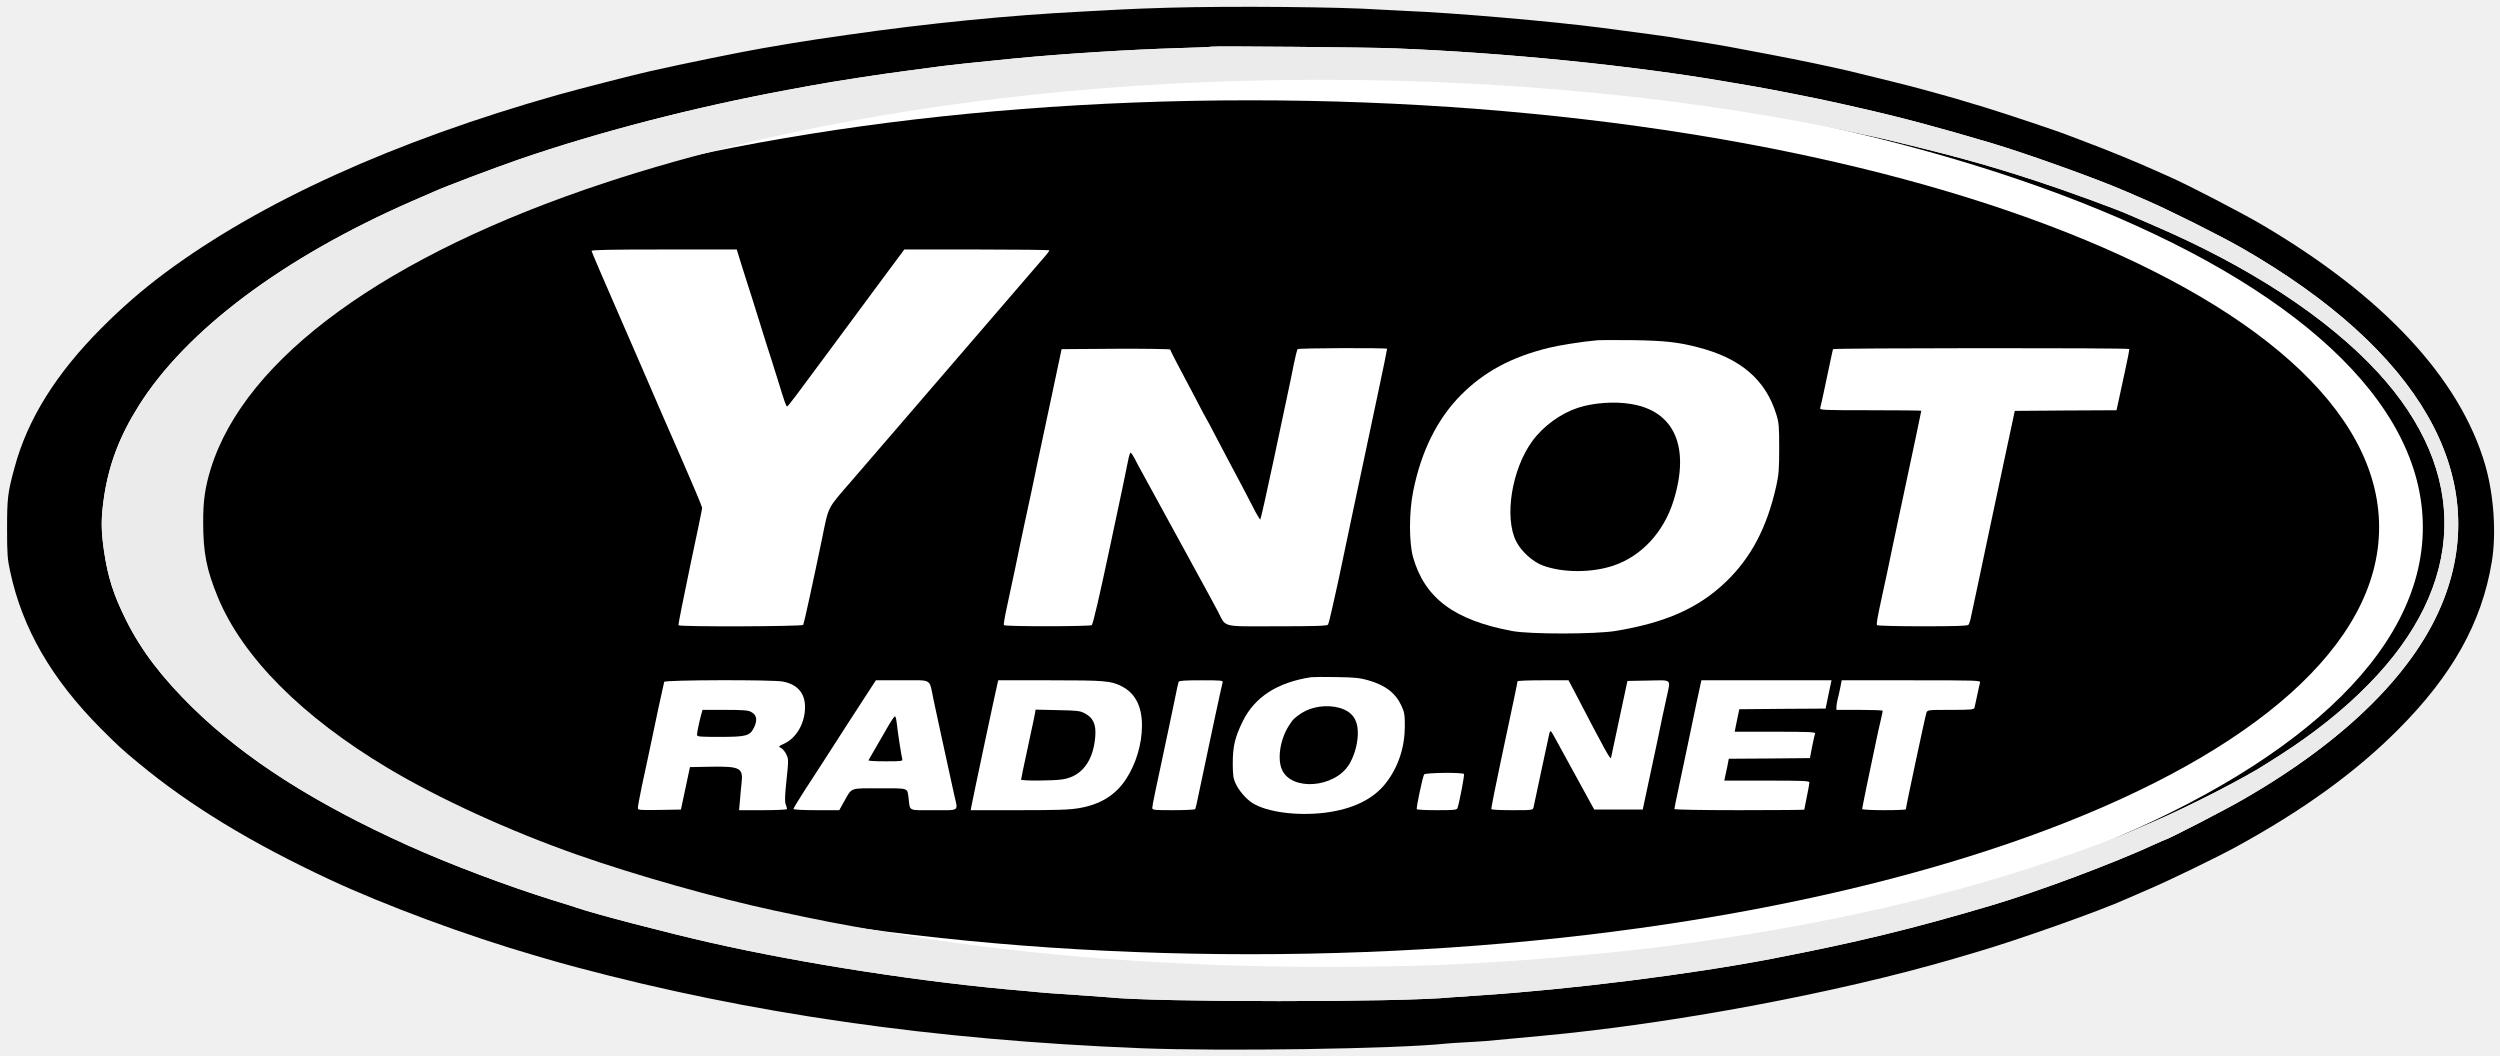
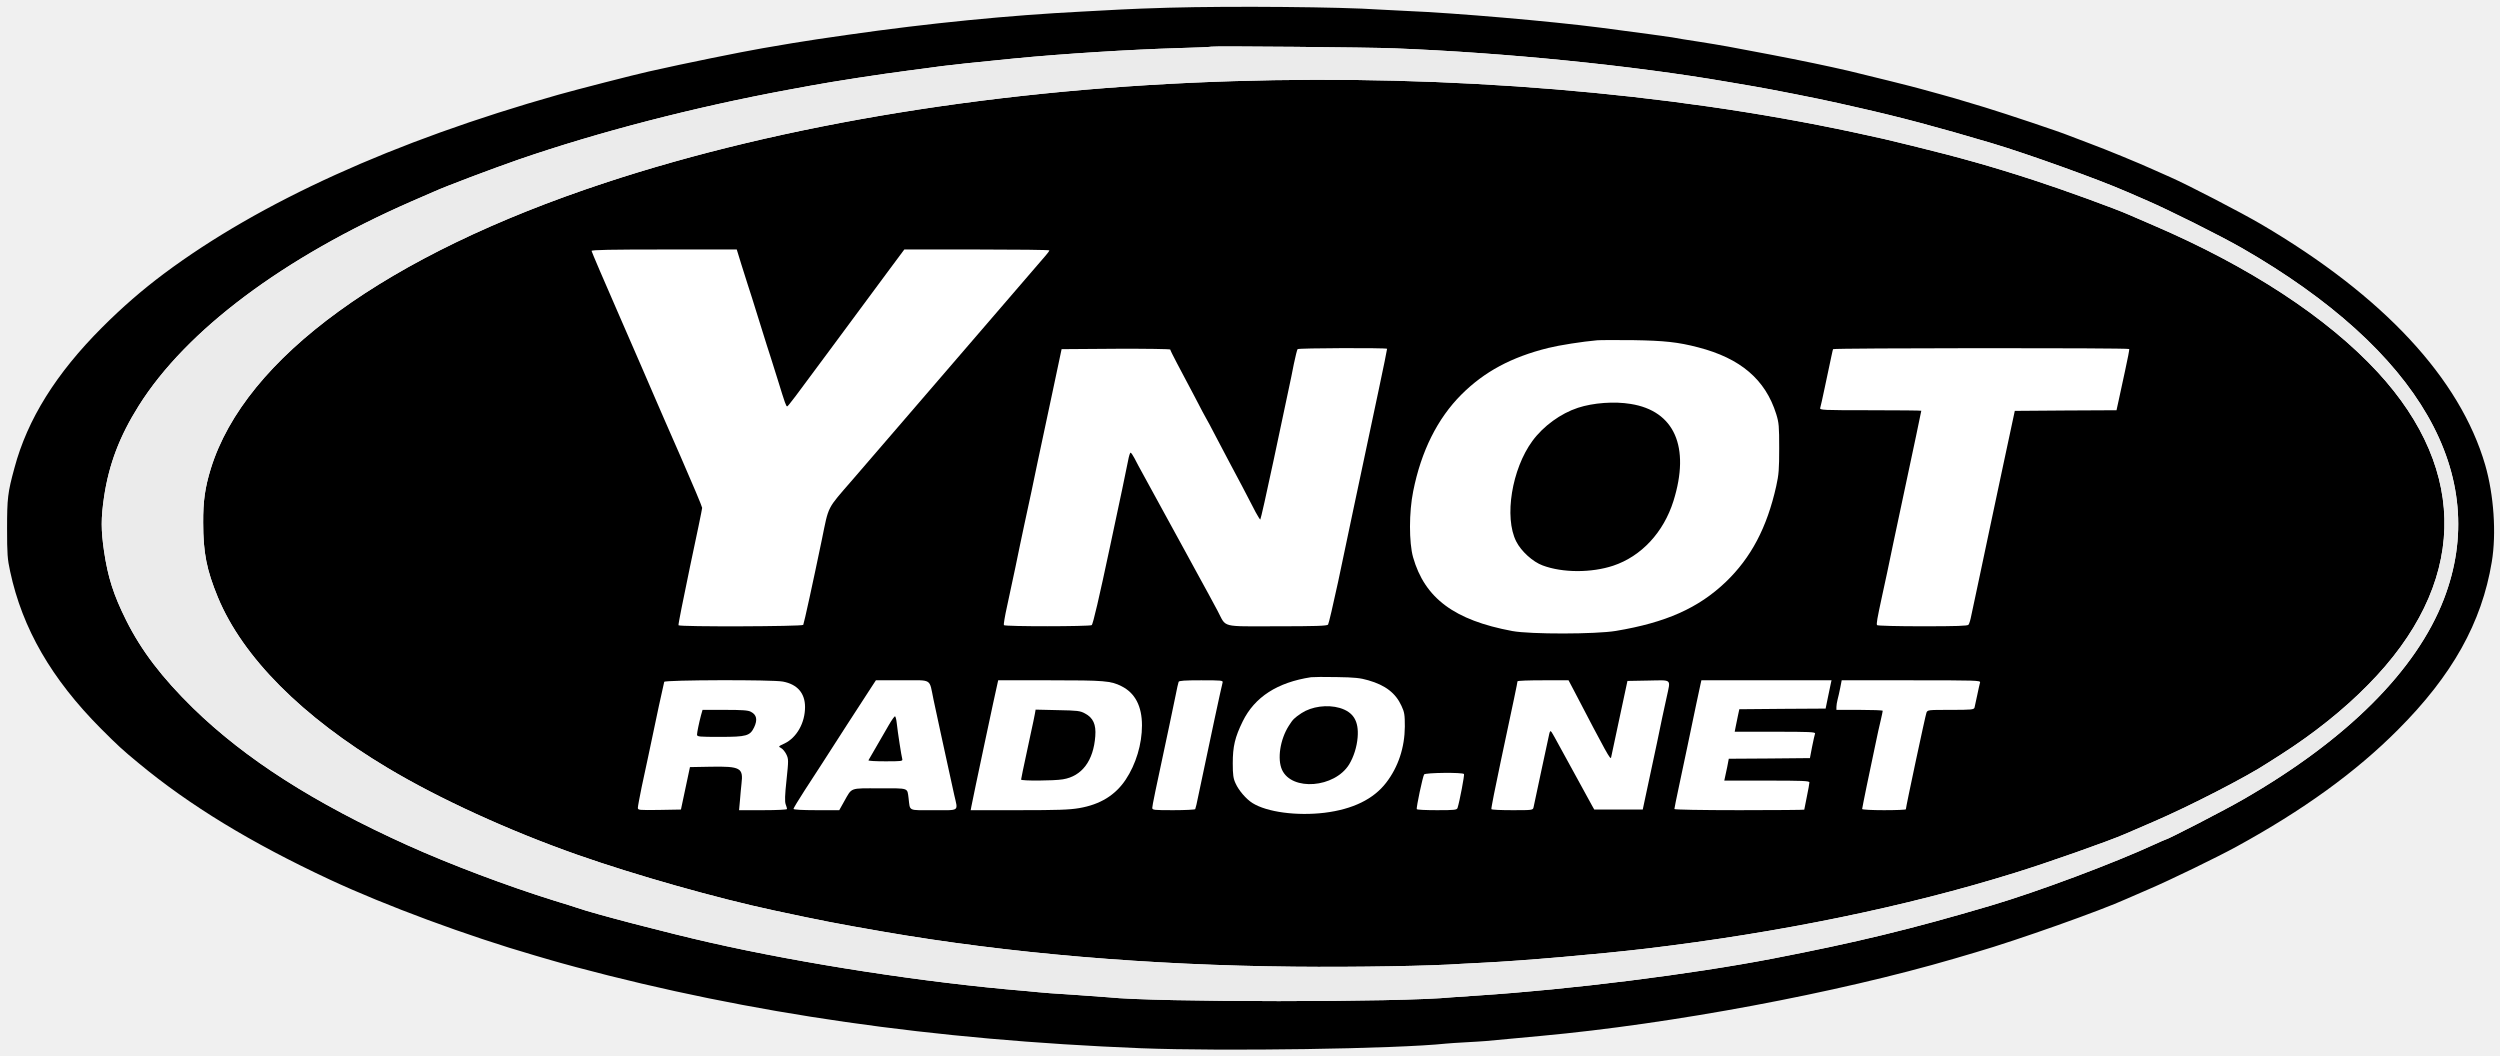
<svg xmlns="http://www.w3.org/2000/svg" width="100%" height="100%" viewBox="0 0 1944 821" version="1.1" xml:space="preserve" style="fill-rule:evenodd;clip-rule:evenodd;stroke-linejoin:round;stroke-miterlimit:2;">
-   <g id="ovals">
-     <path d="M1675.8,656.4c-31.789,14.713 -91.185,36.994 -127.788,47.796c36.603,-10.802 95.992,-33.098 127.788,-47.796Zm-1123.8,76.5c-32.3,-7.3 -90.605,-22.487 -103,-26.9c12.4,4.4 70.7,19.6 103,26.9Zm1029.5,-592.8c21.7,7 63.8,22.3 74,26.9c1.1,0.499 9.7,4.2 19,8.2c74.3,31.9 134.9,71.5 174.2,114c71.9,77.8 69.3,165.8 -7.3,243.3c-18.9,19.3 -42.3,37.9 -67.4,54c-4.1,2.6 -9.1,5.8 -11,7c-15.9,10.5 -60.6,33.5 -88.5,45.5c-10.4,4.5 -20.3,8.8 -22,9.5c-12.3,5.4 -60.4,22.4 -86,30.3c-84.8,26.4 -182.4,46.4 -286,58.8c-37.2,4.4 -96.2,9.499 -127,11c-8.2,0.4 -16.1,0.799 -17.5,0.9c-21.4,1.6 -81.7,2.7 -129.5,2.2c-113.5,-1.1 -222.5,-10.398 -319.5,-27.2c-38.1,-6.599 -48.1,-8.6 -85,-16.5c-44.5,-9.5 -108,-27.5 -153,-43.3c-53.1,-18.7 -107.2,-43.4 -147.5,-67.5c-66.6,-39.8 -112.8,-86.2 -132.1,-132.8c-8.7,-21.2 -11.4,-34.4 -11.4,-58c-0.1,-16.7 1.4,-27.2 5.9,-41.9c26.7,-86.3 136.7,-166.2 306.1,-222.2c139.6,-46.1 309.9,-73.7 489,-79.2c168.2,-5.2 337.8,8.8 482.5,39.8c20.9,4.5 25,5.4 46,10.6c35.9,8.8 61.9,16.1 94,26.6Z" style="fill-rule:nonzero;" />
-     <ellipse cx="972" cy="410" rx="912" ry="358" style="fill:#ffffff" />
-     <ellipse cx="972" cy="410" rx="878" ry="332" style="fill:#000000" />
-     <path d="M908.5,6c49.9,-1.4 135,-0.6 163.5,1.4c3,0.2 12.7,0.7 21.5,1.1c37.2,1.5 112.4,8 151,13c34.1,4.5 50.6,6.7 55.5,7.5c3,0.6 12.7,2.2 21.5,3.5c18.1,2.9 22.7,3.7 55.5,10c24,4.6 44.5,8.9 60.5,12.6c15.2,3.6 52.8,13 56,14c1.7,0.5 8.9,2.5 16,4.4c7.2,2 15.7,4.4 19,5.5c3.3,1 10.1,3 15,4.5c16.3,5 58,18.9 65.5,22c1.9,0.7 8.9,3.4 15.5,5.9c12.5,4.6 39.9,15.9 49.5,20.3c3,1.4 9.1,4.1 13.5,6c13.7,6 55.3,27.6 71,36.8c94.8,55.7 154.4,119.8 174,187.1c6.7,23.2 8.8,53.2 5.1,75.4c-7.8,47.2 -30.7,88.2 -73.1,130.6c-32.9,33 -73.6,62.4 -125.5,90.8c-14.6,8 -51.8,26.1 -68,33c-8.5,3.7 -16.4,7.1 -17.5,7.6c-19.5,8.9 -84.5,32 -117.1,41.5c-4.6,1.4 -12.1,3.6 -16.6,4.9c-91.5,26.8 -219.9,50.8 -321.3,60.1c-5.1,0.4 -14.2,1.3 -43,4c-2.7,0.2 -9.9,0.7 -16,1c-6,0.3 -12.8,0.8 -15,1c-38.3,4.1 -173.5,6.1 -237.5,3.6c-161.8,-6.5 -303.4,-26.8 -439.2,-63.1c-8.4,-2.3 -17.3,-4.7 -19.8,-5.5c-2.5,-0.7 -7.9,-2.3 -12,-3.5c-52.8,-15.3 -116.4,-38.9 -159.5,-59c-61.3,-28.6 -108.9,-57.6 -148.5,-90.4c-13,-10.7 -16.5,-14 -29.5,-27c-38.5,-38.7 -61.1,-77.9 -70.6,-122.2c-2.1,-9.6 -2.4,-13.6 -2.4,-33.4c0,-23.4 0.5,-28 5.7,-47c10.1,-37.9 32.4,-73.6 68.3,-109.5c15.6,-15.6 30.9,-28.9 48,-41.7c74.5,-55.6 178.8,-103 306.5,-139.1c13,-3.7 60,-15.8 70.5,-18.1c28.2,-6.4 71.8,-15.2 88.5,-18.1c4.7,-0.8 15.3,-2.6 23.5,-4c8.3,-1.4 27.4,-4.3 42.5,-6.4c63.4,-9.1 125.6,-15.2 182.5,-18.1c9.9,-0.5 23.4,-1.2 30,-1.6c6.6,-0.4 23.3,-1 37,-1.4Zm-459.5,700c12.395,4.413 70.7,19.6 103,26.9c73.1,16.6 168.6,31.3 244.5,37.6c3.9,0.3 8.6,0.8 10.5,1c1.9,0.3 14.3,1.2 27.5,2c13.2,0.9 25.6,1.8 27.5,2c35.7,3.9 227.9,4 267,0c1.9,-0.2 11.2,-0.8 20.5,-1.4c71.8,-4.7 165.1,-16.4 229,-28.7c65.1,-12.6 107.7,-22.9 169.5,-41.2c0.004,-0.001 0.008,-0.002 0.01,-0.003c0.003,-0.001 0.003,-0.001 0.002,-0.001c36.603,-10.802 95.999,-33.083 127.788,-47.796c4.1,-1.899 7.6,-3.4 7.8,-3.4c1.6,0 46.8,-23.3 60.9,-31.5c80.5,-46.3 134.5,-100.2 155.8,-155.5c37.2,-96.4 -18.7,-193.6 -156.8,-273c-17.3,-9.9 -57.3,-29.9 -75,-37.5c-6,-2.6 -12.8,-5.5 -15,-6.5c-21.7,-9.5 -76.4,-29.2 -104.5,-37.6c-42.1,-12.5 -71.2,-20.3 -104.5,-27.8c-3.8,-0.9 -10.8,-2.5 -15.5,-3.5c-13.8,-3.2 -54.1,-11.1 -65.5,-13c-3.3,-0.5 -12.5,-2.1 -20.5,-3.5c-73.1,-12.6 -172,-22.6 -258.5,-26c-17.7,-0.8 -142,-1.9 -142.5,-1.3c-0.3,0.2 -11.7,0.8 -25.5,1.1c-37.1,1.1 -90.2,4.4 -128,8.1c-36.1,3.6 -45.6,4.6 -56,5.9c-6,0.9 -18.2,2.4 -27,3.6c-20.3,2.6 -58.4,8.5 -74.5,11.5c-4.1,0.8 -12.7,2.4 -19,3.5c-72.2,13.4 -146.5,32.6 -208.8,54.1c-20.4,7.1 -56.698,20.804 -65.7,24.9c-1.1,0.5 -9,3.9 -17.5,7.6c-99.8,43.7 -175.198,100.201 -212.1,158.9c-14.899,23.7 -23.2,45.5 -27,71c-2.4,16.4 -2.4,25.6 0,42.1c3,20.3 7.4,34.1 17.3,53.9c11.7,23.4 27.7,44.4 51.9,68.1c40.6,39.6 94.201,73.898 166.9,106.7c32.8,14.799 77.2,31.6 114.5,43.2c8.3,2.5 16.1,5.001 17.5,5.5Z" />
-     <path d="M449,706c-1.4,-0.499 -9.2,-3 -17.5,-5.5c-37.3,-11.6 -81.7,-28.401 -114.5,-43.2c-72.699,-32.802 -126.3,-67.1 -166.9,-106.7c-24.2,-23.7 -40.2,-44.7 -51.9,-68.1c-9.9,-19.8 -14.3,-33.6 -17.3,-53.9c-2.4,-16.5 -2.4,-25.7 0,-42.1c3.8,-25.5 12.101,-47.3 27,-71c36.902,-58.699 112.3,-115.2 212.1,-158.9c8.5,-3.7 16.4,-7.1 17.5,-7.6c9.002,-4.096 45.3,-17.8 65.7,-24.9c62.3,-21.5 136.6,-40.7 208.8,-54.1c6.3,-1.1 14.9,-2.7 19,-3.5c16.1,-3 54.2,-8.9 74.5,-11.5c8.8,-1.2 21,-2.7 27,-3.6c10.4,-1.3 19.9,-2.3 56,-5.9c37.8,-3.7 90.9,-7 128,-8.1c13.8,-0.3 25.2,-0.9 25.5,-1.1c0.5,-0.6 124.8,0.5 142.5,1.3c86.5,3.4 185.4,13.4 258.5,26c8,1.4 17.2,3 20.5,3.5c11.4,1.9 51.7,9.8 65.5,13c4.7,1 11.7,2.6 15.5,3.5c33.3,7.5 62.4,15.3 104.5,27.8c28.1,8.4 82.8,28.1 104.5,37.6c2.2,1 9,3.9 15,6.5c17.7,7.6 57.7,27.6 75,37.5c138.1,79.4 194,176.6 156.8,273c-21.3,55.3 -75.3,109.2 -155.8,155.5c-14.1,8.2 -59.3,31.5 -60.9,31.5c-0.2,0 -3.699,1.501 -7.8,3.4c-31.796,14.698 -91.185,36.994 -127.788,47.796l-0.012,0.004c-61.8,18.3 -104.4,28.6 -169.5,41.2c-63.9,12.3 -157.2,24 -229,28.7c-9.3,0.6 -18.6,1.2 -20.5,1.4c-39.1,4 -231.3,3.9 -267,0c-1.9,-0.2 -14.3,-1.1 -27.5,-2c-13.2,-0.8 -25.593,-1.749 -27.5,-2c-1.894,-0.249 -6.6,-0.7 -10.5,-1c-75.9,-6.3 -171.4,-21 -244.5,-37.6c-32.3,-7.3 -90.6,-22.5 -103,-26.9Zm557.5,45.7c47.8,0.5 108.1,-0.6 129.5,-2.2c1.4,-0.102 9.3,-0.5 17.5,-0.9c30.8,-1.501 89.8,-6.6 127,-11c103.6,-12.4 201.2,-32.4 286,-58.8c25.6,-7.9 73.7,-24.9 86,-30.3c1.7,-0.7 11.6,-5 22,-9.5c27.9,-12 72.6,-35 88.5,-45.5c1.9,-1.2 6.9,-4.4 11,-7c25.1,-16.1 48.5,-34.7 67.4,-54c76.6,-77.5 79.2,-165.5 7.3,-243.3c-39.3,-42.5 -99.9,-82.1 -174.2,-114c-9.3,-4 -17.899,-7.701 -19,-8.2c-10.193,-4.615 -52.3,-19.9 -74,-26.9c-32.1,-10.5 -58.1,-17.8 -94,-26.6c-21,-5.2 -25.1,-6.1 -46,-10.6c-144.7,-31 -314.3,-45 -482.5,-39.8c-179.1,5.5 -349.4,33.1 -489,79.2c-169.4,56 -279.4,135.9 -306.1,222.2c-4.5,14.7 -6,25.2 -5.9,41.9c0,23.6 2.7,36.8 11.4,58c19.3,46.6 65.5,93 132.1,132.8c40.3,24.1 94.4,48.8 147.5,67.5c45,15.8 108.5,33.8 153,43.3c36.9,7.9 46.9,9.901 85,16.5c97,16.802 206,26.1 319.5,27.2Z" style="fill:#ebebeb;" />
+   <g id="ovals" transform="matrix(0.1,0,0,-0.1,0,821)">
+     <path d="M9085,8150C8948,8146 8781,8140 8715,8136C8649,8132 8514,8125 8415,8120C7846,8091 7224,8030 6590,7939C6439,7918 6248,7889 6165,7875C6083,7861 5977,7843 5930,7835C5763,7806 5327,7718 5045,7654C4940,7631 4470,7510 4340,7473C3063,7112 2020,6638 1275,6082C1104,5954 951,5821 795,5665C436,5306 213,4949 112,4570C60,4380 55,4334 55,4100C55,3902 58,3862 79,3766C174,3323 400,2931 785,2544C915,2414 950,2381 1080,2274C1476,1946 1952,1656 2565,1370C2996,1169 3632,933 4160,780C4201,768 4255,752 4280,745C4305,737 4394,713 4478,690C5836,327 7252,124 8870,59C9510,34 10862,54 11245,95C11267,97 11335,102 11395,105C11456,108 11528,113 11555,115C11843,142 11934,151 11985,155C12999,248 14283,488 15198,756C15243,769 15318,791 15364,805C15690,900 16340,1131 16535,1220C16546,1225 16625,1259 16710,1296C16872,1365 17244,1546 17390,1626C17909,1910 18316,2204 18645,2534C19069,2958 19298,3368 19376,3840C19413,4062 19392,4362 19325,4594C19129,5267 18533,5908 17585,6465C17428,6557 17012,6773 16875,6833C16831,6852 16770,6879 16740,6893C16644,6937 16370,7050 16245,7096C16179,7121 16109,7148 16090,7155C16015,7186 15598,7325 15435,7375C15386,7390 15318,7410 15285,7420C15252,7431 15167,7455 15095,7475C15024,7494 14952,7514 14935,7519C14903,7529 14527,7623 14375,7659C14215,7696 14010,7739 13770,7785C13442,7848 13396,7856 13215,7885C13127,7898 13030,7914 13000,7920C12951,7928 12786,7950 12445,7995C12059,8045 11307,8110 10935,8125C10847,8129 10750,8134 10720,8136C10435,8156 9584,8164 9085,8150ZM10845,7834C11710,7800 12699,7700 13430,7574C13510,7560 13602,7544 13635,7539C13749,7520 14152,7441 14290,7409C14337,7399 14407,7383 14445,7374C14778,7299 15069,7221 15490,7096C15771,7012 16318,6815 16535,6720C16557,6710 16625,6681 16685,6655C16862,6579 17262,6379 17435,6280C18816,5486 19375,4514 19003,3550C18790,2997 18250,2458 17445,1995C17304,1913 16852,1680 16836,1680C16834,1680 16799,1665 16758,1646C16440,1499 15846,1276 15480,1168C14862,985 14436,882 13785,756C13146,633 12213,516 11495,469C11402,463 11309,457 11290,455C10899,415 8977,416 8620,455C8601,457 8477,466 8345,475C8213,483 8089,492 8070,495C8051,497 8004,502 7965,505C7206,568 6251,715 5520,881C5197,954 4614,1106 4490,1150C4476,1155 4398,1180 4315,1205C3942,1321 3498,1489 3170,1637C2443,1965 1907,2308 1501,2704C1259,2941 1099,3151 982,3385C883,3583 839,3721 809,3924C785,4089 785,4181 809,4345C847,4600 930,4818 1079,5055C1448,5642 2202,6207 3200,6644C3285,6681 3364,6715 3375,6720C3465,6761 3828,6898 4032,6969C4655,7184 5398,7376 6120,7510C6183,7521 6269,7537 6310,7545C6471,7575 6852,7634 7055,7660C7143,7672 7265,7687 7325,7696C7429,7709 7524,7719 7885,7755C8263,7792 8794,7825 9165,7836C9303,7839 9417,7845 9420,7847C9425,7853 10668,7842 10845,7834ZM9590,7579C7799,7524 6096,7248 4700,6787C3006,6227 1906,5428 1639,4565C1594,4418 1579,4313 1580,4146C1580,3910 1607,3778 1694,3566C1887,3100 2349,2636 3015,2238C3418,1997 3959,1750 4490,1563C4940,1405 5575,1225 6020,1130C6389,1051 6489,1031 6870,965C7840,797 8930,704 10065,693C10543,688 11146,699 11360,715C11374,716 11453,720 11535,724C11843,739 12433,790 12805,834C13841,958 14817,1158 15665,1422C15921,1501 16402,1671 16525,1725C16542,1732 16641,1775 16745,1820C17024,1940 17471,2170 17630,2275C17649,2287 17699,2319 17740,2345C17991,2506 18225,2692 18414,2885C19180,3660 19206,4540 18487,5318C18094,5743 17488,6139 16745,6458C16652,6498 16566,6535 16555,6540C16453,6586 16032,6739 15815,6809C15494,6914 15234,6987 14875,7075C14665,7127 14624,7136 14415,7181C12968,7491 11272,7631 9590,7579Z" style="fill-rule:nonzero;" />
+     <g transform="matrix(10,0,0,-10,0,8210)">
+       <path d="M1084.5,37.6C1171,41 1269.9,51 1343,63.6C1351,65 1360.2,66.6 1363.5,67.1C1374.9,69 1415.2,76.9 1429,80.1C1433.7,81.1 1440.7,82.7 1444.5,83.6C1477.8,91.1 1506.9,98.9 1549,111.4C1577.1,119.8 1631.8,139.5 1653.5,149C1655.7,150 1662.5,152.9 1668.5,155.5C1686.2,163.1 1726.2,183.1 1743.5,193C1881.6,272.4 1937.5,369.6 1900.3,466C1879,521.3 1825,575.2 1744.5,621.5C1730.4,629.7 1685.2,653 1683.6,653C1683.4,653 1679.9,654.5 1675.8,656.4C1644,671.1 1584.6,693.4 1548,704.2C1486.2,722.5 1443.6,732.8 1378.5,745.4C1314.6,757.7 1221.3,769.4 1149.5,774.1C1140.2,774.7 1130.9,775.3 1129,775.5C1089.9,779.5 897.7,779.4 862,775.5C860.1,775.3 847.7,774.4 834.5,773.5C821.3,772.7 808.9,771.8 807,771.5C805.1,771.3 800.4,770.8 796.5,770.5C720.6,764.2 625.1,749.5 552,732.9C519.7,725.6 461.4,710.4 449,706C447.6,705.5 439.8,703 431.5,700.5C394.2,688.9 349.8,672.1 317,657.3C244.3,624.5 190.7,590.2 150.1,550.6C125.9,526.9 109.9,505.9 98.2,482.5C88.3,462.7 83.9,448.9 80.9,428.6C78.5,412.1 78.5,402.9 80.9,386.5C84.7,361 93,339.2 107.9,315.5C144.8,256.8 220.2,200.3 320,156.6C328.5,152.9 336.4,149.5 337.5,149C346.5,144.9 382.8,131.2 403.2,124.1C465.5,102.6 539.8,83.4 612,70C618.3,68.9 626.9,67.3 631,66.5C647.1,63.5 685.2,57.6 705.5,55C714.3,53.8 726.5,52.3 732.5,51.4C742.9,50.1 752.4,49.1 788.5,45.5C826.3,41.8 879.4,38.5 916.5,37.4C930.3,37.1 941.7,36.5 942,36.3C942.5,35.7 1066.8,36.8 1084.5,37.6ZM959,63.1C779.9,68.6 609.6,96.2 470,142.3C300.6,198.3 190.6,278.2 163.9,364.5C159.4,379.2 157.9,389.7 158,406.4C158,430 160.7,443.2 169.4,464.4C188.7,511 234.9,557.4 301.5,597.2C341.8,621.3 395.9,646 449,664.7C494,680.5 557.5,698.5 602,708C638.9,715.9 648.9,717.9 687,724.5C784,741.3 893,750.6 1006.5,751.7C1054.3,752.2 1114.6,751.1 1136,749.5C1137.4,749.4 1145.3,749 1153.5,748.6C1184.3,747.1 1243.3,742 1280.5,737.6C1384.1,725.2 1481.7,705.2 1566.5,678.8C1592.1,670.9 1640.2,653.9 1652.5,648.5C1654.2,647.8 1664.1,643.5 1674.5,639C1702.4,627 1747.1,604 1763,593.5C1764.9,592.3 1769.9,589.1 1774,586.5C1799.1,570.4 1822.5,551.8 1841.4,532.5C1918,455 1920.6,367 1848.7,289.2C1809.4,246.7 1748.8,207.1 1674.5,175.2C1665.2,171.2 1656.6,167.5 1655.5,167C1645.3,162.4 1603.2,147.1 1581.5,140.1C1549.4,129.6 1523.4,122.3 1487.5,113.5C1466.5,108.3 1462.4,107.4 1441.5,102.9C1296.8,71.9 1127.2,57.9 959,63.1Z" style="fill:rgb(235,235,235);" />
+     </g>
  </g>
-   <g id="ynot">
-     <path id="Y" d="M460,195.1c0,0.6 10,23.9 22.2,51.8c12.1,27.8 24,55.1 26.3,60.6c2.4,5.5 11.7,27.1 20.9,47.9c9.1,20.8 16.6,38.6 16.6,39.5c0,0.9 -4.3,21.6 -9.5,46c-5.1,24.5 -9.2,44.8 -8.9,45.3c0.8,1.3 96.2,1 97,-0.3c0.6,-1.1 7.7,-33.6 14.5,-66.4c5.5,-26.8 3.6,-23.1 23.7,-46.3c9.8,-11.4 27.5,-31.9 39.3,-45.6c42.4,-49.3 106,-123.1 111.1,-129c1.5,-1.7 2.7,-3.4 2.8,-3.9c0,-0.4 -25.4,-0.7 -56.4,-0.7l-56.4,0l-12.8,17.2c-16.2,21.9 -32.3,43.6 -45,60.8c-27.4,37.1 -32.6,44 -33.3,44c-0.8,0 -1.6,-2.1 -7.1,-20c-2.3,-7.4 -4.8,-15.3 -5.5,-17.5c-0.8,-2.2 -4.8,-15 -9,-28.5c-4.2,-13.5 -8.2,-26.3 -9,-28.5c-0.7,-2.2 -3,-9.3 -5,-15.8l-3.6,-11.7l-56.5,0c-40.9,0 -56.4,0.3 -56.4,1.1Z" style="fill:#fff;fill-rule:nonzero;" />
-     <path id="N" d="M1009,271.5c-0.4,0.5 -1.7,5.7 -2.9,11.5c-1.1,5.8 -2.9,14.5 -4,19.5c-1.1,4.9 -6.3,29.8 -11.7,55.2c-5.4,25.5 -10.1,46.3 -10.4,46.3c-0.3,0 -1.9,-2.6 -3.6,-5.7c-1.6,-3.2 -6.3,-12.1 -10.3,-19.8c-4.1,-7.7 -8.6,-16.3 -10.1,-19c-1.5,-2.8 -6,-11.3 -10,-19c-4,-7.7 -7.6,-14.5 -8,-15c-0.4,-0.6 -4.5,-8.2 -9,-17c-4.6,-8.8 -10.8,-20.5 -13.7,-25.9c-2.9,-5.5 -5.3,-10.3 -5.3,-10.8c0,-0.4 -19,-0.7 -42.2,-0.6l-42.3,0.3l-7.2,34c-10.9,51.1 -14.3,67.1 -16.3,77c-1.1,4.9 -3.5,16.4 -5.5,25.5c-1.9,9.1 -5.1,23.9 -6.9,33c-1.9,9.1 -4.9,22.7 -6.5,30.4c-1.7,7.6 -2.8,14.3 -2.5,14.7c0.7,1.2 66.5,1.1 68.3,0c1,-0.6 5.8,-21.3 14.3,-61.3c7.1,-33.2 13.4,-63.1 14,-66.6c0.6,-3.4 1.5,-6.2 1.9,-6.2c0.5,0 1.8,1.9 3,4.2c1.2,2.4 4.5,8.6 7.4,13.8c2.9,5.2 10.8,19.6 17.5,32c6.8,12.4 13.3,24.3 14.5,26.5c1.2,2.2 5.2,9.6 9,16.5c3.7,6.9 7.9,14.5 9.3,17c1.3,2.5 4.5,8.3 7,13c7.1,13.4 1.7,12 46.2,12c29.8,0 39,-0.3 39.7,-1.3c0.5,-0.6 4,-15.6 7.8,-33.2c8.2,-39.1 10.1,-48 12,-57c0.8,-3.9 2.4,-11.1 3.4,-16c6.4,-30.2 9.8,-46.5 16,-75.5c3.8,-17.9 6.8,-32.6 6.7,-32.8c-0.9,-0.8 -68.9,-0.6 -69.6,0.3Z" style="fill:#fff;fill-rule:nonzero;" />
-     <path id="O" d="M1242,264.6c-11.4,1 -29.4,3.8 -38.2,6c-28.6,7.1 -49.7,18.5 -67.4,36.2c-18.6,18.6 -31.3,44 -37.5,75.2c-3.3,16.2 -3.3,39.9 -0.1,51.3c9.1,31.9 32.1,49 77.2,57.4c14.1,2.6 64.9,2.5 80.5,-0.1c38.9,-6.5 64.1,-17.7 85.4,-38c19.7,-18.9 32.1,-42.3 39.3,-74.6c2,-9 2.3,-13.2 2.3,-29.5c0,-17.1 -0.2,-19.7 -2.3,-26.5c-8.4,-26.9 -27.8,-43.4 -60.7,-51.9c-15.7,-4.1 -26.3,-5.2 -50.5,-5.6c-12.9,-0.1 -25.5,-0.1 -28,0.1Zm26,49.5c34.1,5.4 46.4,33.4 33.3,75.4c-7.7,24.5 -25,43.1 -46.9,50.4c-16.9,5.6 -39.3,5.6 -54.8,-0.2c-7.7,-2.8 -16.8,-11.1 -20.6,-18.7c-9.5,-18.8 -3.4,-56.3 12.6,-78.1c8.5,-11.6 22,-21.4 35.4,-25.8c11.9,-3.9 28.3,-5.1 41,-3Z" style="fill:#fff;fill-rule:nonzero;" />
-     <path id="T" d="M1425.4,271.5c-0.4,1 -0.8,3.2 -6.5,30c-1.6,7.7 -3.2,14.8 -3.5,15.7c-0.5,1.7 1.6,1.8 39,1.8c21.8,0 39.6,0.2 39.6,0.4c0,0.4 -3.4,16.7 -21.7,102.6c-1.9,9.1 -4.1,19.4 -4.8,23c-0.8,3.6 -2.6,11.9 -4,18.5c-3.9,18 -4.5,21.6 -3.9,22.6c0.3,0.5 15.9,0.9 35.3,0.9c26.7,0 35.1,-0.3 35.8,-1.2c0.6,-0.7 1.6,-4 2.2,-7.3c0.7,-3.3 2.2,-10.1 3.2,-15c1.1,-5 2.6,-12.2 3.4,-16c2.8,-13.2 6.5,-31 7.5,-35.5c0.5,-2.5 5.2,-24.3 10.3,-48.5l9.4,-44l39.5,-0.3l39.6,-0.2l1.6,-7.3c0.8,-3.9 3.1,-14.6 5.1,-23.6c2,-9 3.4,-16.5 3.2,-16.7c-0.9,-1 -230,-0.8 -230.3,0.1Z" style="fill:#fff;fill-rule:nonzero;" />
+   <g id="ynot" transform="matrix(1,0,0,1,-44,-37)">
+     <g id="Y" transform="matrix(0.1,0,0,-0.1,494,533)">
+       <path d="M100,3009C100,3003 200,2770 322,2491C443,2213 562,1940 585,1885C609,1830 702,1614 794,1406C885,1198 960,1020 960,1011C960,1002 917,795 865,551C814,306 773,103 776,98C784,85 1738,88 1746,101C1752,112 1823,437 1891,765C1946,1033 1927,996 2128,1228C2226,1342 2403,1547 2521,1684C2945,2177 3581,2915 3632,2974C3647,2991 3659,3008 3660,3013C3660,3017 3406,3020 3096,3020L2532,3020L2404,2848C2242,2629 2081,2412 1954,2240C1680,1869 1628,1800 1621,1800C1613,1800 1605,1821 1550,2000C1527,2074 1502,2153 1495,2175C1487,2197 1447,2325 1405,2460C1363,2595 1323,2723 1315,2745C1308,2767 1285,2838 1265,2903L1229,3020L664,3020C255,3020 100,3017 100,3009Z" style="fill:white;fill-rule:nonzero;" />
+     </g>
+     <g id="N" transform="matrix(0.1,0,0,-0.1,814,533)">
+       <path d="M2390,2245C2386,2240 2373,2188 2361,2130C2350,2072 2332,1985 2321,1935C2310,1886 2258,1637 2204,1383C2150,1128 2103,920 2100,920C2097,920 2081,946 2064,977C2048,1009 2001,1098 1961,1175C1920,1252 1875,1338 1860,1365C1845,1393 1800,1478 1760,1555C1720,1632 1684,1700 1680,1705C1676,1711 1635,1787 1590,1875C1544,1963 1482,2080 1453,2134C1424,2189 1400,2237 1400,2242C1400,2246 1210,2249 978,2248L555,2245L483,1905C374,1394 340,1234 320,1135C309,1086 285,971 265,880C246,789 214,641 196,550C177,459 147,323 131,246C114,170 103,103 106,99C113,87 771,88 789,99C799,105 847,312 932,712C1003,1044 1066,1343 1072,1378C1078,1412 1087,1440 1091,1440C1096,1440 1109,1421 1121,1398C1133,1374 1166,1312 1195,1260C1224,1208 1303,1064 1370,940C1438,816 1503,697 1515,675C1527,653 1567,579 1605,510C1642,441 1684,365 1698,340C1711,315 1743,257 1768,210C1839,76 1785,90 2230,90C2528,90 2620,93 2627,103C2632,109 2667,259 2705,435C2787,826 2806,915 2825,1005C2833,1044 2849,1116 2859,1165C2923,1467 2957,1630 3019,1920C3057,2099 3087,2246 3086,2248C3077,2256 2397,2254 2390,2245Z" style="fill:white;fill-rule:nonzero;" />
+     </g>
+     <g id="O" transform="matrix(0.1,0,0,-0.1,1130,539)">
+       <path d="M1560,2374C1446,2364 1266,2336 1178,2314C892,2243 681,2129 504,1952C318,1766 191,1512 129,1200C96,1038 96,801 128,687C219,368 449,197 900,113C1041,87 1549,88 1705,114C2094,179 2346,291 2559,494C2756,683 2880,917 2952,1240C2972,1330 2975,1372 2975,1535C2975,1706 2973,1732 2952,1800C2868,2069 2674,2234 2345,2319C2188,2360 2082,2371 1840,2375C1711,2376 1585,2376 1560,2374ZM1820,1879C2161,1825 2284,1545 2153,1125C2076,880 1903,694 1684,621C1515,565 1291,565 1136,623C1059,651 968,734 930,810C835,998 896,1373 1056,1591C1141,1707 1276,1805 1410,1849C1529,1888 1693,1900 1820,1879Z" style="fill:white;fill-rule:nonzero;" />
+     </g>
+     <g id="T" transform="matrix(0.1,0,0,-0.1,1449,533)">
+       <path d="M204,2245C200,2235 196,2213 139,1945C123,1868 107,1797 104,1788C99,1771 120,1770 494,1770C712,1770 890,1768 890,1766C890,1762 856,1599 673,740C654,649 632,546 625,510C617,474 599,391 585,325C546,145 540,109 546,99C549,94 705,90 899,90C1166,90 1250,93 1257,102C1263,109 1273,142 1279,175C1286,208 1301,276 1311,325C1322,375 1337,447 1345,485C1373,617 1410,795 1420,840C1425,865 1472,1083 1523,1325L1617,1765L2012,1768L2408,1770L2424,1843C2432,1882 2455,1989 2475,2079C2495,2169 2509,2244 2507,2246C2498,2256 207,2254 204,2245Z" style="fill:white;fill-rule:nonzero;" />
+     </g>
  </g>
-   <g id="radio-dot-net">
-     <path id="R2" d="M516.5,530.2c-0.4,1.1 -6.6,29.9 -12.5,58.3c-1.1,4.9 -3.3,15.4 -5,23.3c-1.6,7.9 -3,15.2 -3,16.3c0,1.9 0.7,1.9 16.7,1.7l16.8,-0.3l7,-33l16.2,-0.3c23,-0.4 25.4,0.9 23.9,13.1c-0.3,2.9 -0.9,8.7 -1.2,13l-0.7,7.7l18.7,0c10.9,0 18.6,-0.4 18.6,-0.9c0,-0.5 -0.5,-2.2 -1.1,-3.8c-0.7,-2 -0.6,-7 0.7,-18.8c1.6,-15.3 1.6,-16.2 -0.1,-19.8c-1,-2.1 -2.8,-4.3 -4.1,-5c-2.3,-1.2 -2.3,-1.3 2.7,-3.6c9.4,-4.5 15.9,-16 15.9,-28.3c0,-10.8 -6,-17.7 -17.2,-19.8c-8,-1.6 -91.8,-1.3 -92.3,0.2Zm67.4,23.3c4.5,2.3 5.3,6.2 2.5,12.1c-3.2,6.6 -5.9,7.4 -26.3,7.4c-16.6,0 -18.1,-0.1 -18.1,-1.8c0.1,-1.9 1.4,-8.5 3.1,-15l1.2,-4.2l17.4,0c13.3,0 18.1,0.3 20.2,1.5Z" style="fill:#fff;fill-rule:nonzero;" />
-     <path id="A2" d="M677.7,534.2c-5.1,7.7 -33.1,51.1 -38.5,59.6c-2.6,4 -8.6,13.3 -13.5,20.8c-4.8,7.4 -8.7,13.9 -8.7,14.4c0,0.6 6.8,1 17.8,1l17.8,0l3.8,-6.8c6.3,-11.1 4,-10.2 27.6,-10.2c23.1,0 21.4,-0.6 22.5,7.6c1.3,10.5 -0.9,9.4 19.5,9.4c20.7,0 19,1.3 16,-11.9c-1,-4.7 -3,-13.8 -4.4,-20.1c-1.4,-6.3 -4,-18.7 -6,-27.5c-1.9,-8.8 -4.4,-20.7 -5.7,-26.5c-3.5,-16.8 -0.5,-15 -24.3,-15l-20.5,0l-3.4,5.2Zm19.6,28c0.8,7.5 3.7,26 4.3,28c0.5,1.7 -0.6,1.8 -13.1,1.8c-7.5,0 -13.4,-0.3 -13.2,-0.8c1,-1.7 12.3,-21.3 15.9,-27.5c2.1,-3.7 4.3,-6.7 4.7,-6.7c0.5,0 1.1,2.4 1.4,5.2Z" style="fill:#fff;fill-rule:nonzero;" />
-     <path id="D2" d="M775.7,531.2c-1,3.8 -19.5,91 -20.4,96.1l-0.5,2.7l37.4,0c30,0 39.3,-0.3 46.9,-1.6c16.4,-2.8 28.1,-10 36.2,-22.1c8,-12 12.7,-27.6 12.7,-42.2c0,-14.9 -5.3,-25.2 -15.9,-30.5c-8.3,-4.2 -13.1,-4.6 -55.5,-4.6l-40.4,0l-0.5,2.2Zm68,23.6c6.3,3.3 8.7,8.5 8,17.6c-1.4,19.2 -10.4,31.2 -25.2,33.6c-7,1.2 -32.5,1.3 -32.5,0.2c0,-0.6 1,-5.4 7.6,-36.2c1.4,-6.3 2.8,-13 3.1,-14.8l0.6,-3.4l17.1,0.4c15.5,0.3 17.5,0.5 21.3,2.6Z" style="fill:#fff;fill-rule:nonzero;" />
-     <path id="I2" d="M916.5,530.2c-0.3,0.7 -1.4,5.6 -2.4,10.8c-1.1,5.2 -3.3,15.8 -4.9,23.5c-11,51.3 -13.2,62.1 -13.2,63.7c0,1.7 1.3,1.8 16.4,1.8c9.1,0 16.7,-0.4 17,-0.8c0.3,-0.5 1.4,-5.1 2.4,-10.3c9.3,-44.4 17.8,-84.1 18.9,-88.2c0.4,-1.6 -0.9,-1.7 -16.7,-1.7c-12.7,0 -17.2,0.3 -17.5,1.2Z" style="fill:#fff;fill-rule:nonzero;" />
-     <path id="O2" d="M1019.5,526.6c-26.2,4 -43.9,15.4 -53.2,34.4c-6,12.3 -7.7,19.4 -7.7,32.5c0,9 0.4,11.9 2.2,15.7c2.4,5.4 8.2,12.2 13.2,15.3c11.2,7 34.4,10.1 56,7.5c21.9,-2.7 38.1,-10.6 47.9,-23.4c9.4,-12.2 14.4,-27.4 14.5,-43.6c0,-9.2 -0.3,-11.2 -2.6,-16.1c-4.5,-9.9 -12.5,-16.1 -25.8,-19.9c-6.1,-1.8 -10.7,-2.3 -24.5,-2.5c-9.3,-0.2 -18.3,-0.1 -20,0.1Zm22.3,23.9c10.6,3.2 14.9,10.2 13.9,22.8c-0.6,7.6 -3.1,15.3 -6.6,21.1c-11.3,18.3 -44.6,20.9 -52.2,4.2c-3.8,-8.4 -1.5,-23.5 5.2,-34.1c3.3,-5.2 4.2,-6.1 10,-10c8,-5.2 20,-6.8 29.7,-4Z" style="fill:#fff;fill-rule:nonzero;" />
-     <path id="dot" d="M1107.4,602.2c-1.1,1.7 -6.3,26.2 -5.7,27c0.2,0.5 7.3,0.8 15.8,0.8c13.8,0 15.4,-0.2 15.9,-1.8c1.6,-5 5.5,-25.6 5,-26.3c-0.8,-1.4 -30.1,-1.1 -31,0.3Z" style="fill:#fff;fill-rule:nonzero;" />
-     <path id="N2" d="M1180,529.8c0,0.9 -3,15.3 -12.9,61.7c-4.3,20.3 -7.7,37.3 -7.4,37.7c0.2,0.5 7.6,0.8 16.3,0.8c15.7,0 16,0 16.5,-2.3c0.3,-1.2 3,-13.9 6,-28.2c3.1,-14.3 5.8,-27.3 6.2,-28.8c0.3,-1.6 0.9,-2.5 1.3,-2c0.9,0.9 0.4,0 17.5,31.3c7.1,12.9 13.6,24.8 14.5,26.5l1.7,3l37.7,0l4.8,-22.5c2.6,-12.4 5.5,-25.7 6.3,-29.5c2.8,-13.7 5.4,-26.1 7.5,-35.4c3.1,-14.6 4.6,-13.2 -14.2,-12.9l-16.3,0.3l-6.2,29c-3.4,15.9 -6.3,29.7 -6.5,30.5c-0.5,2.2 -3.3,-2.9 -29.3,-52.8l-3.8,-7.2l-19.9,0c-10.9,0 -19.8,0.3 -19.8,0.8Z" style="fill:#fff;fill-rule:nonzero;" />
-     <path id="E2" d="M1322.5,531.2c-0.3,1.3 -1.9,8.8 -3.6,16.8c-4.4,21.1 -9.2,44.2 -13.3,63.3c-2,9.3 -3.6,17.3 -3.6,17.8c0,0.5 20.9,0.9 50.5,0.9c27.8,0 50.5,-0.2 50.5,-0.4c0,-0.2 0.9,-4.8 2,-10.1c1.1,-5.3 2,-10.3 2,-11.1c0,-1.2 -5.5,-1.4 -33.1,-1.4l-33.1,0l0.5,-2.3c0.3,-1.2 1.1,-5 1.8,-8.4l1.2,-6.3l31.5,-0.2l31.6,-0.3l1.7,-8.9c1,-4.9 2,-9.5 2.3,-10.2c0.4,-1.2 -4.8,-1.4 -31,-1.4l-31.5,0l0.7,-3.6c0.4,-2 1.2,-5.9 1.8,-8.8l1.1,-5.1l33.6,-0.3l33.5,-0.2l1.8,-8.8c1,-4.8 2.1,-9.7 2.3,-11l0.5,-2.2l-101.2,0l-0.5,2.2Z" style="fill:#fff;fill-rule:nonzero;" />
-     <path id="T2" d="M1431,534.7c-0.6,3.2 -1.6,7.4 -2.1,9.3c-0.5,1.9 -0.9,4.5 -0.9,5.7l0,2.3l18,0c9.9,0 18,0.3 18,0.7c0,0.5 -0.7,3.7 -1.5,7.2c-0.9,3.5 -2.9,12.7 -4.5,20.5c-1.6,7.7 -4.5,21.7 -6.5,31c-1.9,9.3 -3.5,17.3 -3.5,17.7c0,0.5 7.7,0.9 17,0.9c9.4,0 17,-0.3 17,-0.7c0,-1.8 15.2,-73.1 16,-75.1c0.9,-2.2 1.2,-2.2 18.9,-2.2c16.3,0 18,-0.2 18.5,-1.8c0.2,-0.9 1.2,-5.3 2.1,-9.7c0.9,-4.4 1.9,-8.8 2.2,-9.8c0.4,-1.6 -2.6,-1.7 -53.6,-1.7l-54,0l-1.1,5.7Z" style="fill:#fff;fill-rule:nonzero;" />
+   <g id="radio-dot-net" transform="matrix(1,0,0,1,-44,-37)">
+     <g id="R2" transform="matrix(0.1,0,0,-0.1,530,676)">
+       <path d="M305,1088C301,1077 239,789 180,505C169,456 147,351 130,272C114,193 100,120 100,109C100,90 107,90 267,92L435,95L505,425L667,428C897,432 921,419 906,297C903,268 897,210 894,167L887,90L1074,90C1183,90 1260,94 1260,99C1260,104 1255,121 1249,137C1242,157 1243,207 1256,325C1272,478 1272,487 1255,523C1245,544 1227,566 1214,573C1191,585 1191,586 1241,609C1335,654 1400,769 1400,892C1400,1000 1340,1069 1228,1090C1148,1106 310,1103 305,1088ZM979,855C1024,832 1032,793 1004,734C972,668 945,660 741,660C575,660 560,661 560,678C561,697 574,763 591,828L603,870L777,870C910,870 958,867 979,855Z" style="fill:white;fill-rule:nonzero;" />
+     </g>
+     <g id="A2" transform="matrix(0.1,0,0,-0.1,651,676)">
+       <path d="M707,1048C656,971 376,537 322,452C296,412 236,319 187,244C139,170 100,105 100,100C100,94 168,90 278,90L456,90L494,158C557,269 534,260 770,260C1001,260 984,266 995,184C1008,79 986,90 1190,90C1397,90 1380,77 1350,209C1340,256 1320,347 1306,410C1292,473 1266,597 1246,685C1227,773 1202,892 1189,950C1154,1118 1184,1100 946,1100L741,1100L707,1048ZM903,768C911,693 940,508 946,488C951,471 940,470 815,470C740,470 681,473 683,478C693,495 806,691 842,753C863,790 885,820 889,820C894,820 900,796 903,768Z" style="fill:white;fill-rule:nonzero;" />
+     </g>
+     <g id="D2" transform="matrix(0.1,0,0,-0.1,789,676)">
+       <path d="M307,1078C297,1040 112,168 103,117L98,90L472,90C772,90 865,93 941,106C1105,134 1222,206 1303,327C1383,447 1430,603 1430,749C1430,898 1377,1001 1271,1054C1188,1096 1140,1100 716,1100L312,1100L307,1078ZM987,842C1050,809 1074,757 1067,666C1053,474 963,354 815,330C745,318 490,317 490,328C490,334 500,382 566,690C580,753 594,820 597,838L603,872L774,868C929,865 949,863 987,842Z" style="fill:white;fill-rule:nonzero;" />
+     </g>
+     <g id="I2" transform="matrix(0.1,0,0,-0.1,930,676)">
+       <path d="M305,1088C302,1081 291,1032 281,980C270,928 248,822 232,745C122,232 100,124 100,108C100,91 113,90 264,90C355,90 431,94 434,98C437,103 448,149 458,201C551,645 636,1042 647,1083C651,1099 638,1100 480,1100C353,1100 308,1097 305,1088Z" style="fill:white;fill-rule:nonzero;" />
+     </g>
+     <g id="O2" transform="matrix(0.1,0,0,-0.1,992,679)">
+       <path d="M715,1154C453,1114 276,1000 183,810C123,687 106,616 106,485C106,395 110,366 128,328C152,274 210,206 260,175C372,105 604,74 820,100C1039,127 1201,206 1299,334C1393,456 1443,608 1444,770C1444,862 1441,882 1418,931C1373,1030 1293,1092 1160,1130C1099,1148 1053,1153 915,1155C822,1157 732,1156 715,1154ZM938,915C1044,883 1087,813 1077,687C1071,611 1046,534 1011,476C898,293 565,267 489,434C451,518 474,669 541,775C574,827 583,836 641,875C721,927 841,943 938,915Z" style="fill:white;fill-rule:nonzero;" />
+     </g>
+     <g id="dot" transform="matrix(0.1,0,0,-0.1,1135,676)">
+       <path d="M164,368C153,351 101,106 107,98C109,93 180,90 265,90C403,90 419,92 424,108C440,158 479,364 474,371C466,385 173,382 164,368Z" style="fill:white;fill-rule:nonzero;" />
+     </g>
+     <g id="N2" transform="matrix(0.1,0,0,-0.1,1193,676)">
+       <path d="M310,1092C310,1083 280,939 181,475C138,272 104,102 107,98C109,93 183,90 270,90C427,90 430,90 435,113C438,125 465,252 495,395C526,538 553,668 557,683C560,699 566,708 570,703C579,694 574,703 745,390C816,261 881,142 890,125L907,95L1284,95L1332,320C1358,444 1387,577 1395,615C1423,752 1449,876 1470,969C1501,1115 1516,1101 1328,1098L1165,1095L1103,805C1069,646 1040,508 1038,500C1033,478 1005,529 745,1028L707,1100L508,1100C399,1100 310,1097 310,1092Z" style="fill:white;fill-rule:nonzero;" />
+     </g>
+     <g id="E2" transform="matrix(0.1,0,0,-0.1,1336,676)">
+       <path d="M305,1078C302,1065 286,990 269,910C225,699 177,468 136,277C116,184 100,104 100,99C100,94 309,90 605,90C883,90 1110,92 1110,94C1110,96 1119,142 1130,195C1141,248 1150,298 1150,306C1150,318 1095,320 819,320L488,320L493,343C496,355 504,393 511,427L523,490L838,492L1154,495L1171,584C1181,633 1191,679 1194,686C1198,698 1146,700 884,700L569,700L576,736C580,756 588,795 594,824L605,875L941,878L1276,880L1294,968C1304,1016 1315,1065 1317,1078L1322,1100L310,1100L305,1078Z" style="fill:white;fill-rule:nonzero;" />
+     </g>
+     <g id="T2" transform="matrix(0.1,0,0,-0.1,1462,676)">
+       <path d="M130,1043C124,1011 114,969 109,950C104,931 100,905 100,893L100,870L280,870C379,870 460,867 460,863C460,858 453,826 445,791C436,756 416,664 400,586C384,509 355,369 335,276C316,183 300,103 300,99C300,94 377,90 470,90C564,90 640,93 640,97C640,115 792,828 800,848C809,870 812,870 989,870C1152,870 1169,872 1174,888C1176,897 1186,941 1195,985C1204,1029 1214,1073 1217,1083C1221,1099 1191,1100 681,1100L141,1100L130,1043Z" style="fill:white;fill-rule:nonzero;" />
+     </g>
  </g>
</svg>
